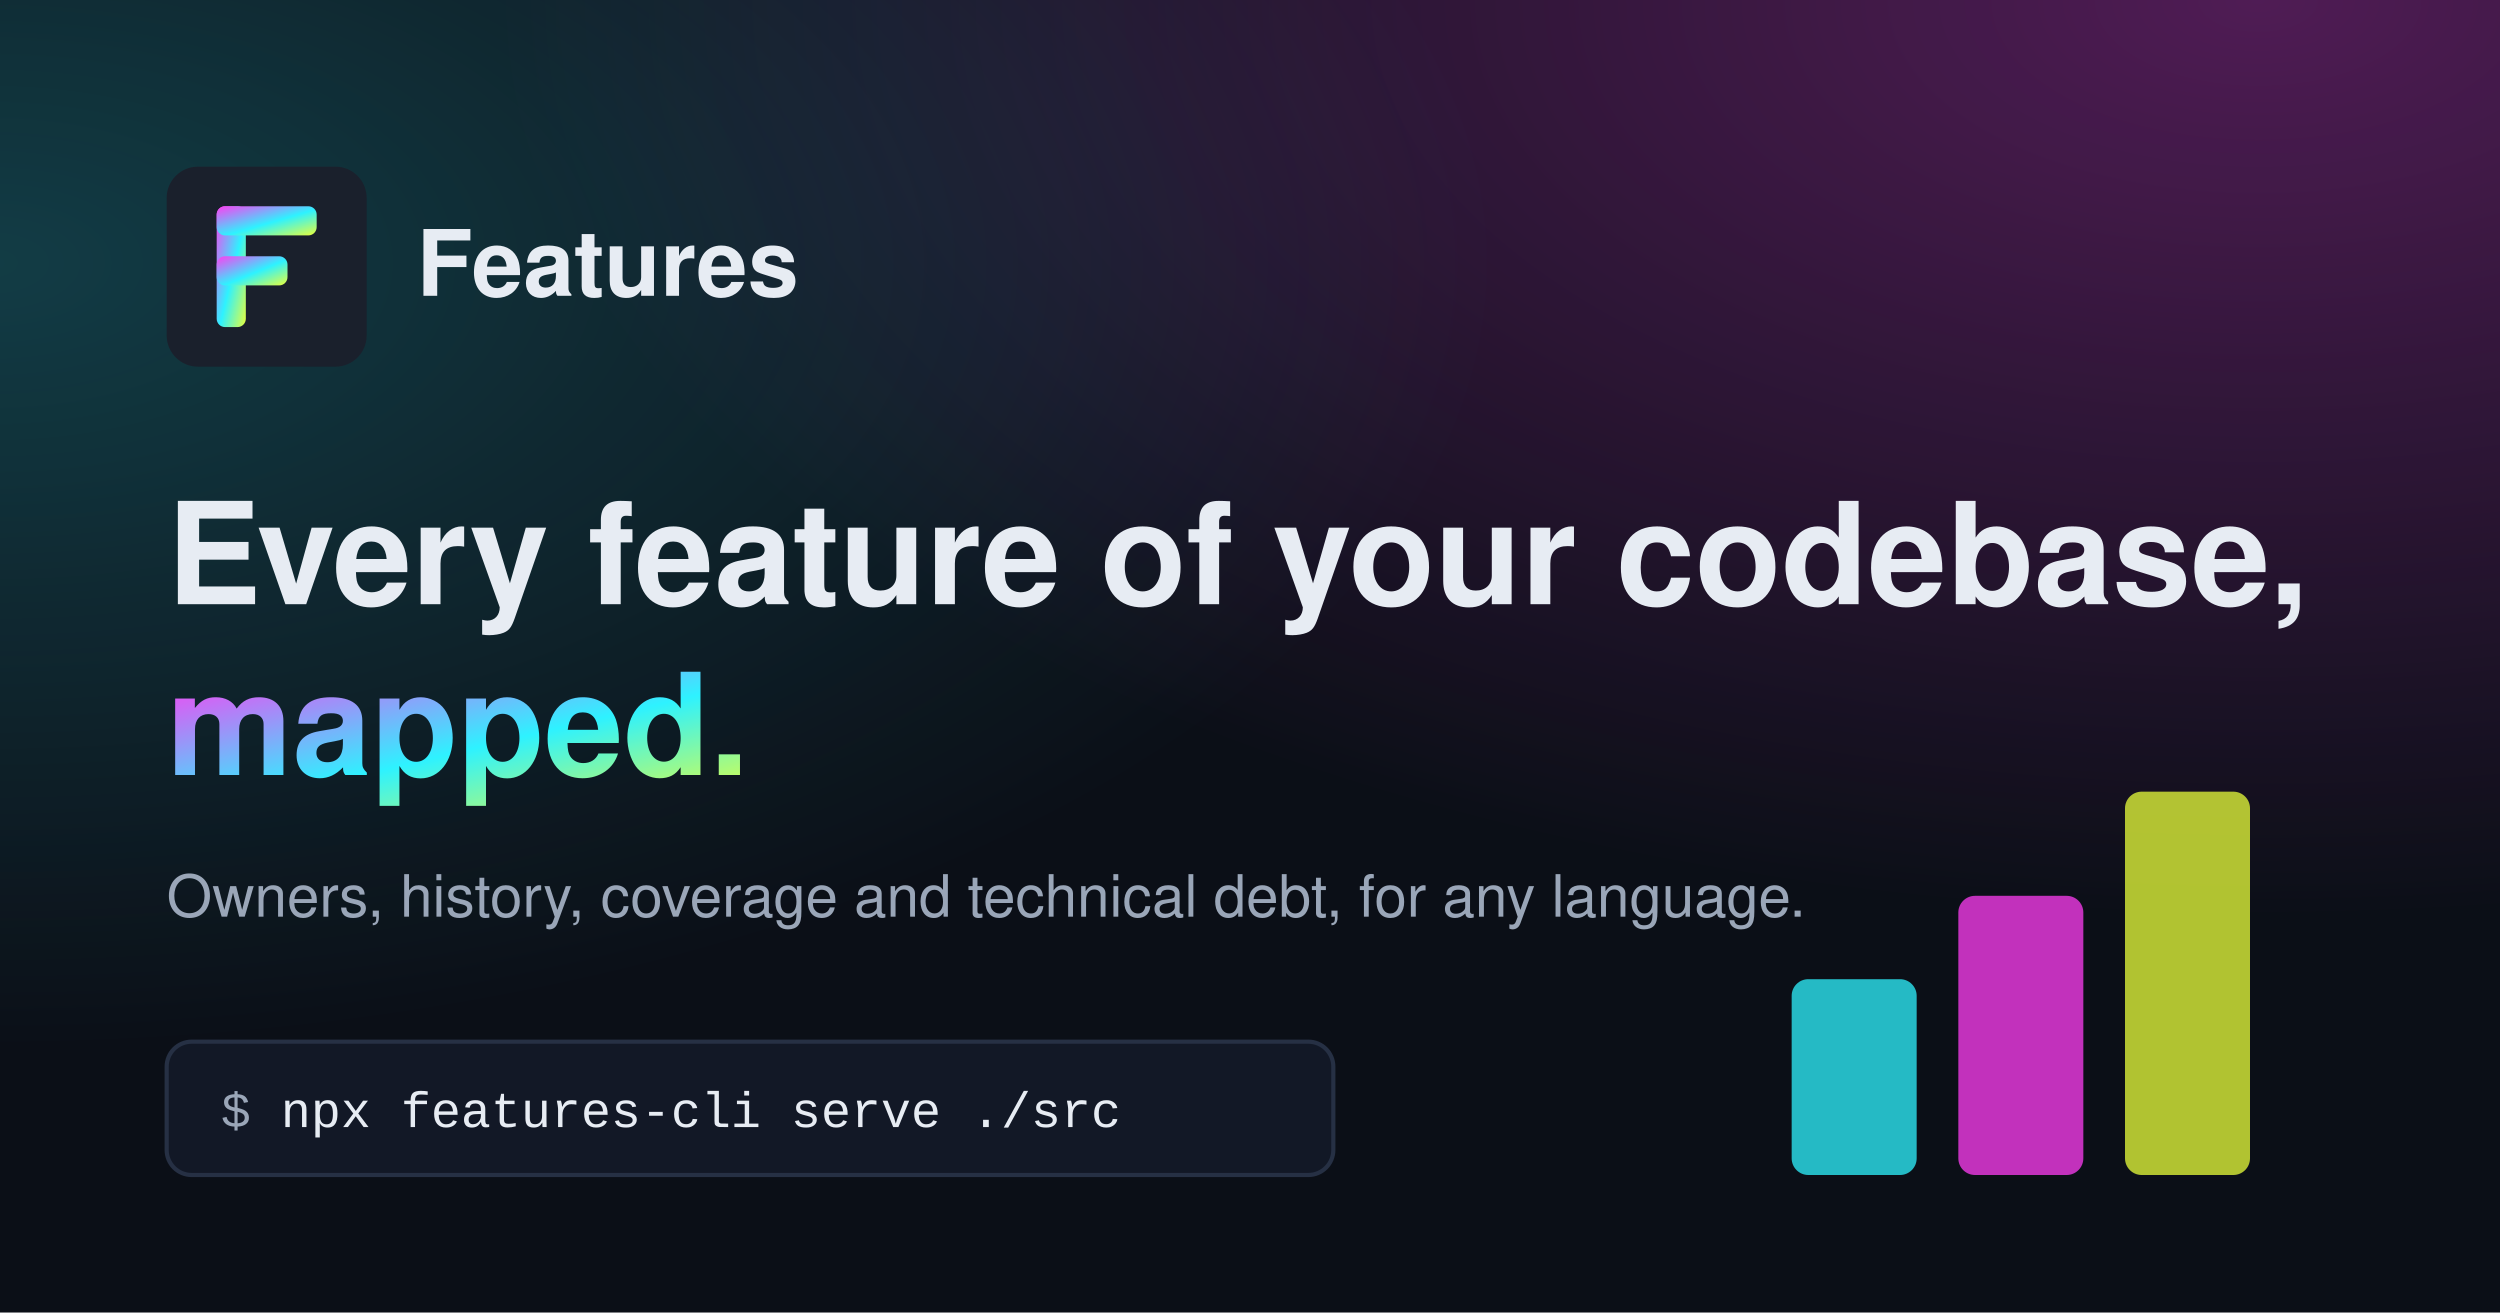
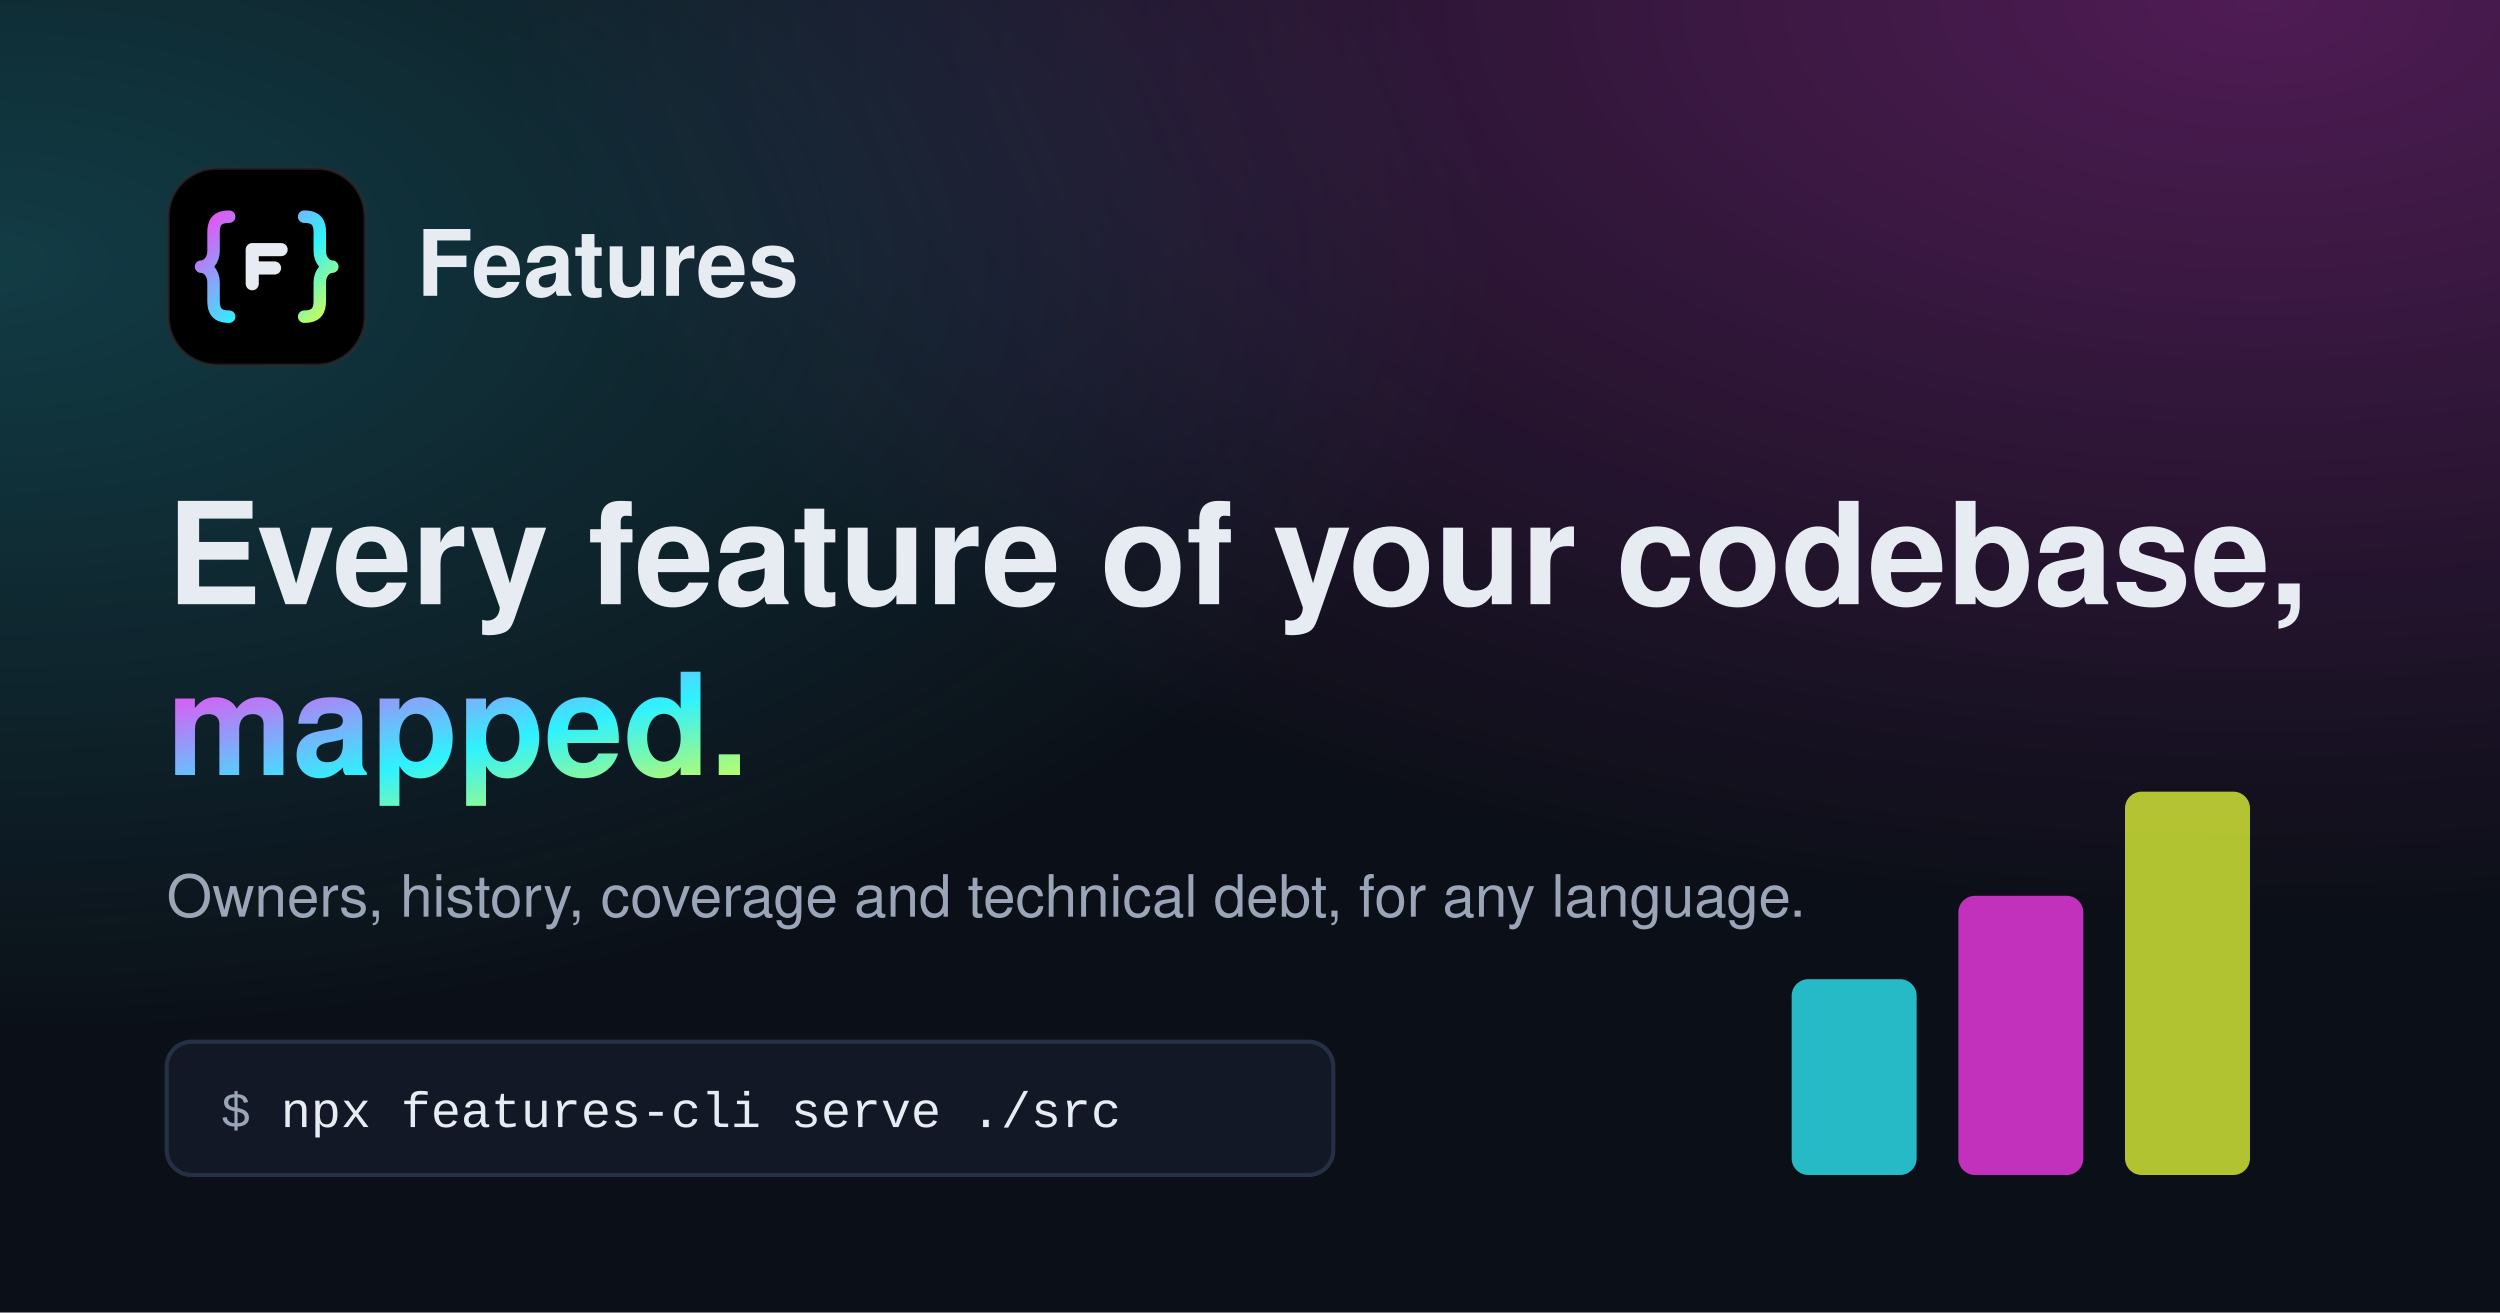
<svg xmlns="http://www.w3.org/2000/svg" width="1200" height="630" viewBox="0 0 1200 630">
  <defs>
    <linearGradient id="brand" x1="0" y1="0" x2="1" y2="1">
      <stop offset="0%" stop-color="#FF3DF2" />
      <stop offset="55%" stop-color="#2EF2FF" />
      <stop offset="100%" stop-color="#E8FF3A" />
    </linearGradient>
    <radialGradient id="glow1" cx="0.9" cy="0" r="0.7">
      <stop offset="0%" stop-color="#FF3DF2" stop-opacity="0.28" />
      <stop offset="100%" stop-color="#FF3DF2" stop-opacity="0" />
    </radialGradient>
    <radialGradient id="glow2" cx="0" cy="0.2" r="0.6">
      <stop offset="0%" stop-color="#2EF2FF" stop-opacity="0.2" />
      <stop offset="100%" stop-color="#2EF2FF" stop-opacity="0" />
    </radialGradient>
+     <linearGradient id="logo" x1="12" y1="12" x2="52" y2="52" gradientUnits="userSpaceOnUse">
+       <stop stop-color="#FF3DF2" />
+       <stop offset="0.6" stop-color="#2EF2FF" />
+       <stop offset="1" stop-color="#E8FF3A" />
+     </linearGradient>
  </defs>
  <rect width="1200" height="630" fill="#0B0F17" />
  <rect width="1200" height="630" fill="url(#glow1)" />
  <rect width="1200" height="630" fill="url(#glow2)" />
-   <g transform="translate(80 80)">
-     <rect width="96" height="96" rx="15" fill="#1A202C" />
-     <rect x="24" y="19" width="14" height="58" rx="4" fill="url(#brand)" />
-     <rect x="24" y="19" width="48" height="14" rx="4" fill="url(#brand)" />
-     <rect x="24" y="43" width="34" height="14" rx="4" fill="url(#brand)" />
+   <g transform="translate(80 80) scale(1.5)">
+     <rect width="64" height="64" rx="16" fill="#0B0F17" />
+     <rect x="0.5" y="0.5" width="63" height="63" rx="15.5" stroke="#FFFFFF" stroke-opacity="0.12" />
+     <g stroke="url(#logo)" stroke-width="4" stroke-linecap="round" stroke-linejoin="round">
+       <path d="M20 16c-4 0-5 2-5 5v6c0 3-2 5-4 5 2 0 4 2 4 5v6c0 3 1 5 5 5" />
+       <path d="M44 16c4 0 5 2 5 5v6c0 3 2 5 4 5-2 0-4 2-4 5v6c0 3-1 5-5 5" />
+     </g>
+     <path fill="#E7ECF3" transform="translate(32 32) scale(0.42) translate(-32 -32)" d="M21 14h22a5 5 0 0 1 0 10H26v4h12a5 5 0 0 1 0 10H26v7a5 5 0 0 1-10 0V19a5 5 0 0 1 5-5Z" />
  </g>
  <text x="200" y="142" font-family="Helvetica, Arial, sans-serif" font-size="44" font-weight="700" fill="#E7ECF3">Features</text>
  <text x="80" y="290" font-family="Helvetica, Arial, sans-serif" font-size="68" font-weight="700" fill="#E7ECF3">Every feature of your codebase,</text>
  <text x="80" y="372" font-family="Helvetica, Arial, sans-serif" font-size="68" font-weight="700" fill="url(#brand)">mapped.</text>
  <text x="80" y="440" font-family="Helvetica, Arial, sans-serif" font-size="28" fill="#9AA6B8">Owners, history, coverage and technical debt, for any language.</text>
  <rect x="80" y="500" width="560" height="64" rx="12" fill="#121826" stroke="#263044" stroke-width="2" />
  <text x="106" y="541" font-family="Menlo, Courier New, monospace" font-size="24" fill="#9AA6B8">$ <tspan fill="#E7ECF3">npx features-cli serve ./src</tspan>
  </text>
  <g transform="translate(860 470)">
    <rect x="0" y="0" width="60" height="94" rx="8" fill="#2EF2FF" fill-opacity="0.75" />
    <rect x="80" y="-40" width="60" height="134" rx="8" fill="#FF3DF2" fill-opacity="0.75" />
    <rect x="160" y="-90" width="60" height="184" rx="8" fill="#E8FF3A" fill-opacity="0.75" />
  </g>
</svg>
